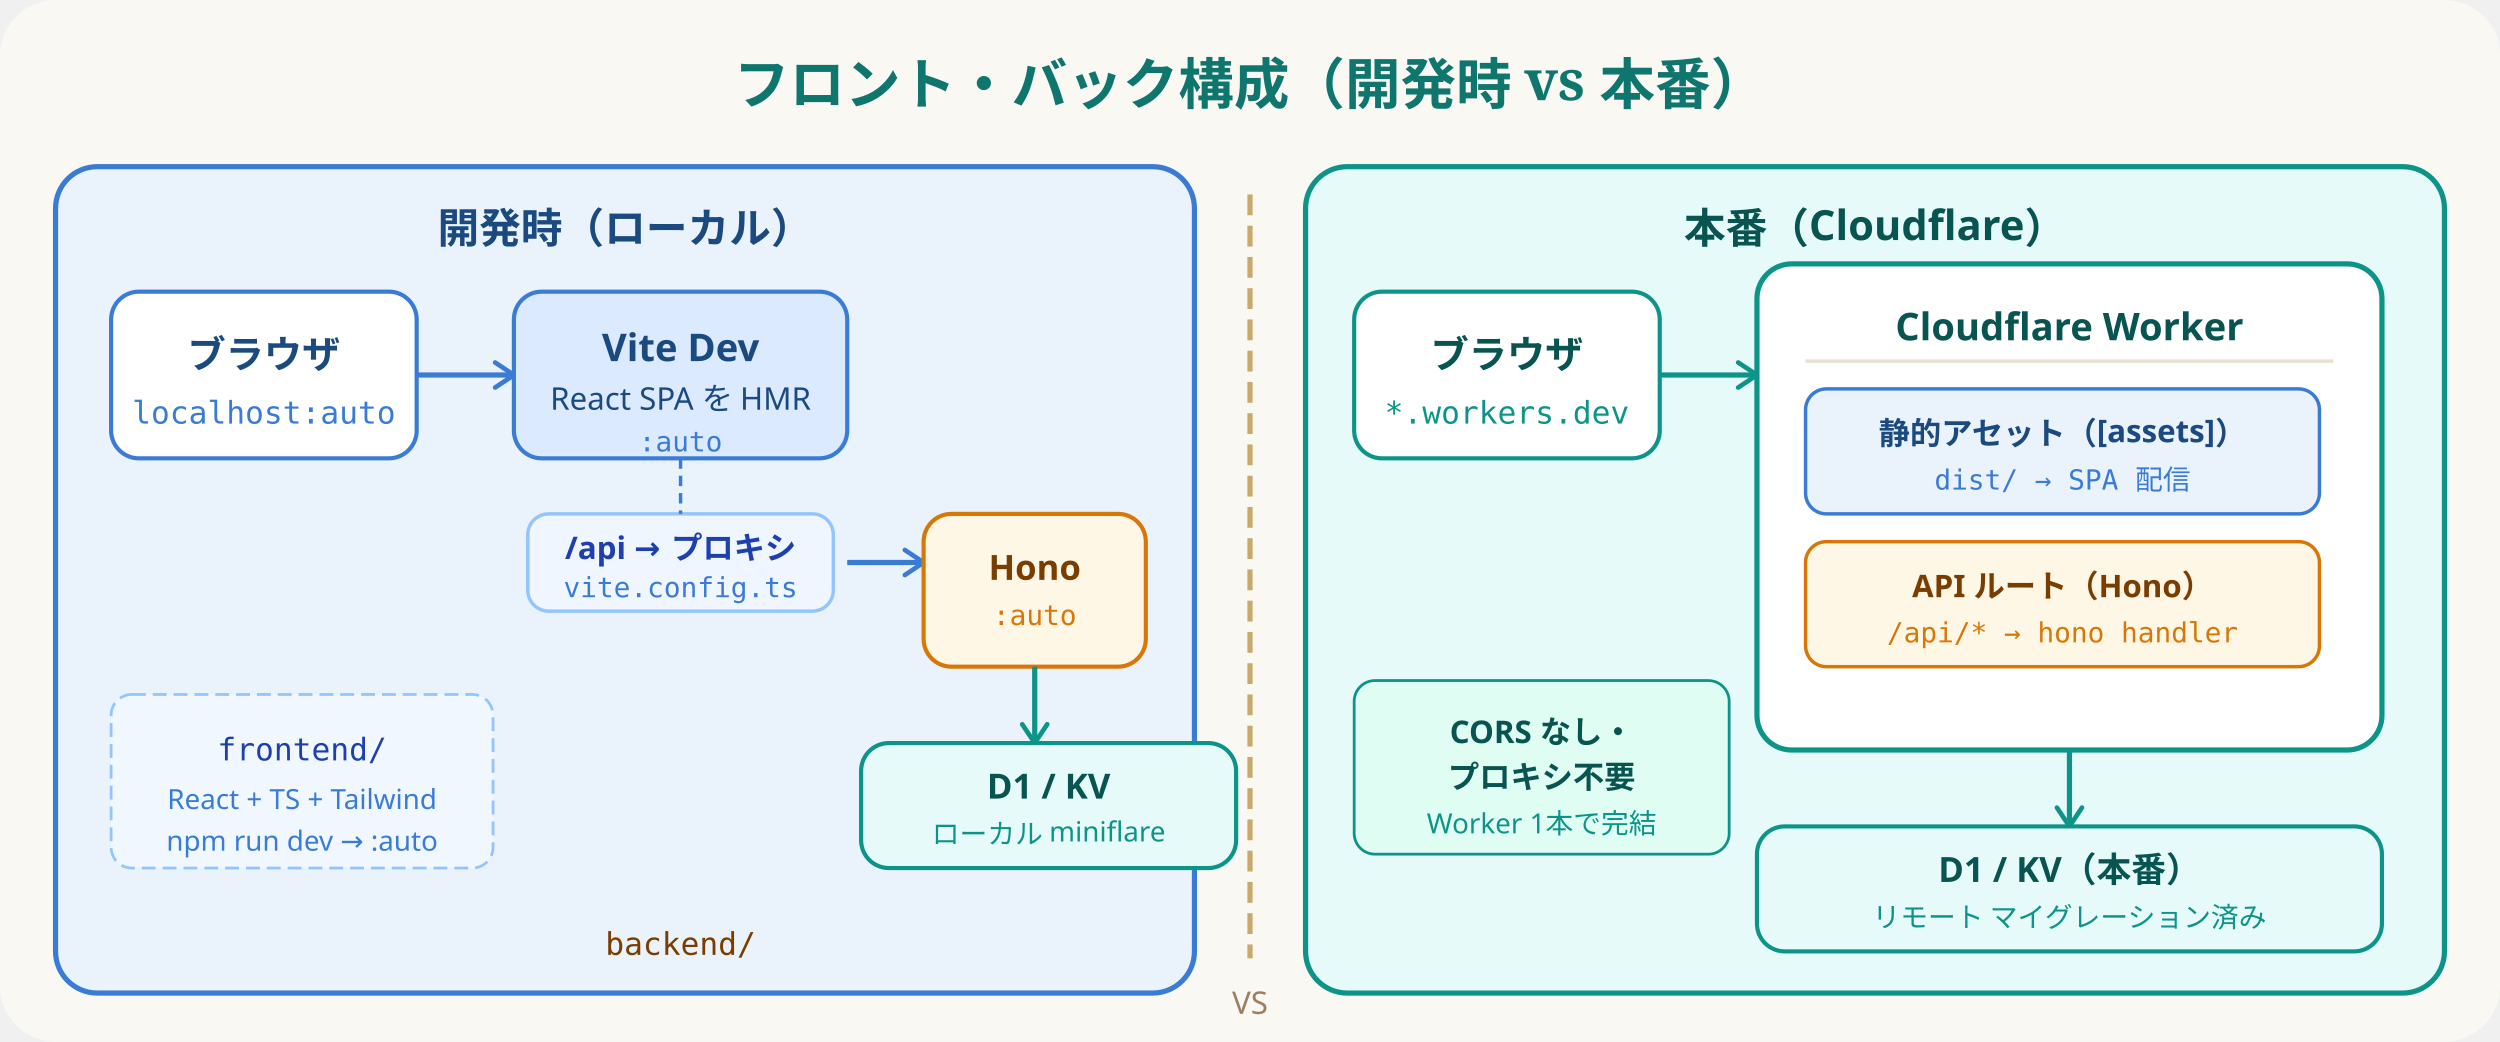
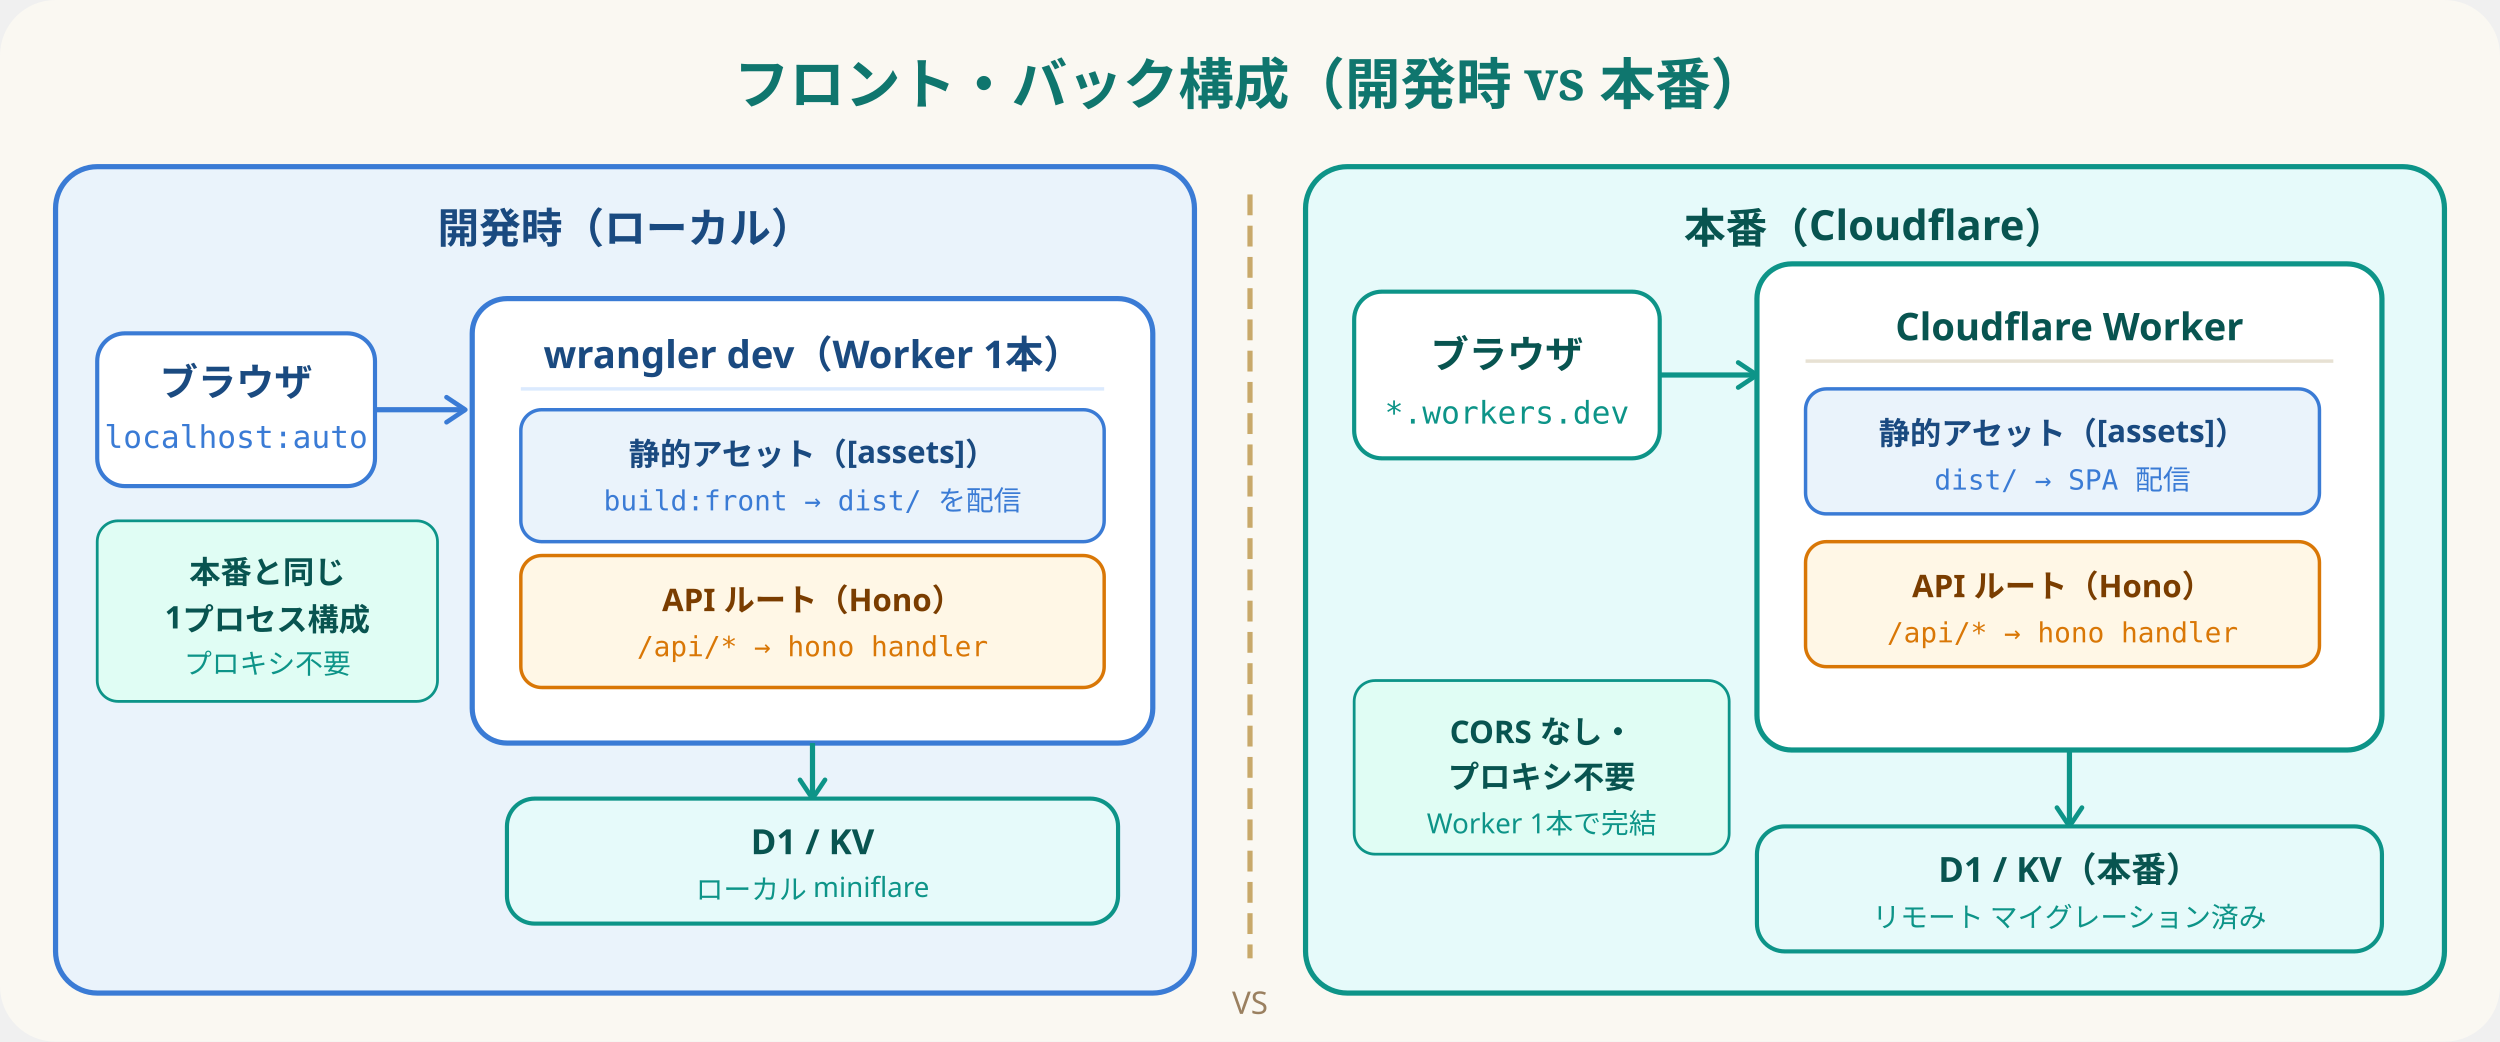
<svg xmlns="http://www.w3.org/2000/svg" width="100%" viewBox="0 0 720 300" role="img">
  <defs>
    <marker id="arr-blue" viewBox="0 0 10 10" refX="8" refY="5" markerWidth="6" markerHeight="6" orient="auto-start-reverse">
      <path d="M2 1L8 5L2 9" fill="none" stroke="#3a7bd5" stroke-width="1.5" stroke-linecap="round" stroke-linejoin="round" />
    </marker>
    <marker id="arr-teal" viewBox="0 0 10 10" refX="8" refY="5" markerWidth="6" markerHeight="6" orient="auto-start-reverse">
      <path d="M2 1L8 5L2 9" fill="none" stroke="#0d9488" stroke-width="1.5" stroke-linecap="round" stroke-linejoin="round" />
    </marker>
  </defs>
  <rect width="720" height="300" rx="16" fill="#faf8f2" />
  <text x="360" y="30" text-anchor="middle" font-family="Hiragino Mincho ProN,Yu Mincho,serif" font-size="16" font-weight="700" fill="#0f766e">フロント・バック構成（開発時 vs 本番）</text>
  <rect x="16" y="48" width="328" height="238" rx="12" fill="#eaf3fb" stroke="#3a7bd5" stroke-width="1.5" />
  <text x="180" y="70" text-anchor="middle" font-family="Hiragino Kaku Gothic ProN,Yu Gothic,system-ui,sans-serif" font-size="12" font-weight="700" fill="#1a4a80">開発時（ローカル）</text>
-   <rect x="32" y="84" width="88" height="48" rx="8" fill="#fff" stroke="#3a7bd5" stroke-width="1.2" />
-   <text x="76" y="106" text-anchor="middle" font-family="Hiragino Kaku Gothic ProN,Yu Gothic,system-ui,sans-serif" font-size="11" font-weight="700" fill="#1a4a80">ブラウザ</text>
-   <text x="76" y="122" text-anchor="middle" font-family="SFMono-Regular,Menlo,Consolas,monospace" font-size="9" fill="#3a7bd5">localhost:auto</text>
-   <line x1="120" y1="108" x2="148" y2="108" stroke="#3a7bd5" stroke-width="1.5" marker-end="url(#arr-blue)" />
-   <rect x="148" y="84" width="96" height="48" rx="8" fill="#dbeafe" stroke="#3a7bd5" stroke-width="1.2" />
-   <text x="196" y="104" text-anchor="middle" font-family="Hiragino Kaku Gothic ProN,Yu Gothic,system-ui,sans-serif" font-size="11" font-weight="700" fill="#1a4a80">Vite Dev</text>
-   <text x="196" y="118" text-anchor="middle" font-family="Hiragino Kaku Gothic ProN,Yu Gothic,system-ui,sans-serif" font-size="9" fill="#1a4a80">React SPA を HMR</text>
-   <text x="196" y="130" text-anchor="middle" font-family="SFMono-Regular,Menlo,Consolas,monospace" font-size="8" fill="#3a7bd5">:auto</text>
-   <rect x="152" y="148" width="88" height="28" rx="6" fill="#eff6ff" stroke="#93c5fd" stroke-width="1" />
-   <text x="196" y="161" text-anchor="middle" font-family="Hiragino Kaku Gothic ProN,Yu Gothic,system-ui,sans-serif" font-size="9" font-weight="700" fill="#1e40af">/api → プロキシ</text>
-   <text x="196" y="172" text-anchor="middle" font-family="SFMono-Regular,Menlo,Consolas,monospace" font-size="8" fill="#3a7bd5">vite.config.ts</text>
-   <line x1="196" y1="132" x2="196" y2="148" stroke="#3a7bd5" stroke-width="1" stroke-dasharray="3 2" />
-   <line x1="244" y1="162" x2="266" y2="162" stroke="#3a7bd5" stroke-width="1.5" marker-end="url(#arr-blue)" />
-   <rect x="266" y="148" width="64" height="44" rx="8" fill="#fff7e6" stroke="#d97706" stroke-width="1.2" />
-   <text x="298" y="167" text-anchor="middle" font-family="Hiragino Kaku Gothic ProN,Yu Gothic,system-ui,sans-serif" font-size="10" font-weight="700" fill="#7a3d00">Hono</text>
-   <text x="298" y="180" text-anchor="middle" font-family="SFMono-Regular,Menlo,Consolas,monospace" font-size="8" fill="#d97706">:auto</text>
-   <line x1="298" y1="192" x2="298" y2="214" stroke="#0d9488" stroke-width="1.5" marker-end="url(#arr-teal)" />
-   <rect x="248" y="214" width="108" height="36" rx="8" fill="#e6fafa" stroke="#0d9488" stroke-width="1.2" />
-   <text x="302" y="230" text-anchor="middle" font-family="Hiragino Kaku Gothic ProN,Yu Gothic,system-ui,sans-serif" font-size="10" font-weight="700" fill="#085450">D1 / KV</text>
-   <text x="302" y="243" text-anchor="middle" font-family="Hiragino Kaku Gothic ProN,Yu Gothic,system-ui,sans-serif" font-size="8" fill="#0d9488">ローカル miniflare</text>
-   <rect x="32" y="200" width="110" height="50" rx="6" fill="#f0f7ff" stroke="#93c5fd" stroke-width="0.8" stroke-dasharray="4 2" />
-   <text x="87" y="219" text-anchor="middle" font-family="SFMono-Regular,Menlo,Consolas,monospace" font-size="9" fill="#1e40af">frontend/</text>
-   <text x="87" y="233" text-anchor="middle" font-family="Hiragino Kaku Gothic ProN,Yu Gothic,system-ui,sans-serif" font-size="8" fill="#3a7bd5">React + TS + Tailwind</text>
-   <text x="87" y="245" text-anchor="middle" font-family="Hiragino Kaku Gothic ProN,Yu Gothic,system-ui,sans-serif" font-size="8" fill="#3a7bd5">npm run dev → :auto</text>
-   <rect x="148" y="264" width="110" height="16" rx="4" fill="none" />
-   <text x="196" y="275" text-anchor="middle" font-family="SFMono-Regular,Menlo,Consolas,monospace" font-size="9" fill="#7a3d00">backend/</text>
+   <rect x="28" y="96" width="80" height="44" rx="8" fill="#fff" stroke="#3a7bd5" stroke-width="1.2" />
+   <text x="68" y="114" text-anchor="middle" font-family="Hiragino Kaku Gothic ProN,Yu Gothic,system-ui,sans-serif" font-size="11" font-weight="700" fill="#1a4a80">ブラウザ</text>
+   <text x="68" y="129" text-anchor="middle" font-family="SFMono-Regular,Menlo,Consolas,monospace" font-size="9" fill="#3a7bd5">localhost:auto</text>
+   <line x1="108" y1="118" x2="134" y2="118" stroke="#3a7bd5" stroke-width="1.5" marker-end="url(#arr-blue)" />
+   <rect x="136" y="86" width="196" height="128" rx="10" fill="#fff" stroke="#3a7bd5" stroke-width="1.5" />
+   <text x="234" y="106" text-anchor="middle" font-family="Hiragino Kaku Gothic ProN,Yu Gothic,system-ui,sans-serif" font-size="11" font-weight="700" fill="#1a4a80">wrangler dev（Worker 1本）</text>
+   <line x1="150" y1="112" x2="318" y2="112" stroke="#dbeafe" stroke-width="1" />
+   <rect x="150" y="118" width="168" height="38" rx="6" fill="#eaf3fb" stroke="#3a7bd5" stroke-width="1" />
+   <text x="234" y="134" text-anchor="middle" font-family="Hiragino Kaku Gothic ProN,Yu Gothic,system-ui,sans-serif" font-size="9" font-weight="700" fill="#1a4a80">静的アセット（[assets]）</text>
+   <text x="234" y="147" text-anchor="middle" font-family="SFMono-Regular,Menlo,Consolas,monospace" font-size="8" fill="#3a7bd5">build:front → dist/ を配信</text>
+   <rect x="150" y="160" width="168" height="38" rx="6" fill="#fff7e6" stroke="#d97706" stroke-width="1" />
+   <text x="234" y="176" text-anchor="middle" font-family="Hiragino Kaku Gothic ProN,Yu Gothic,system-ui,sans-serif" font-size="9" font-weight="700" fill="#7a3d00">API ルート（Hono）</text>
+   <text x="234" y="189" text-anchor="middle" font-family="SFMono-Regular,Menlo,Consolas,monospace" font-size="8" fill="#d97706">/api/* → hono handler</text>
+   <line x1="234" y1="214" x2="234" y2="230" stroke="#0d9488" stroke-width="1.5" marker-end="url(#arr-teal)" />
+   <rect x="146" y="230" width="176" height="36" rx="8" fill="#e6fafa" stroke="#0d9488" stroke-width="1.2" />
+   <text x="234" y="246" text-anchor="middle" font-family="Hiragino Kaku Gothic ProN,Yu Gothic,system-ui,sans-serif" font-size="10" font-weight="700" fill="#085450">D1 / KV</text>
+   <text x="234" y="259" text-anchor="middle" font-family="Hiragino Kaku Gothic ProN,Yu Gothic,system-ui,sans-serif" font-size="8" fill="#0d9488">ローカル miniflare</text>
+   <rect x="28" y="150" width="98" height="52" rx="6" fill="#e0fdf4" stroke="#0d9488" stroke-width="0.8" />
+   <text x="77" y="168" text-anchor="middle" font-family="Hiragino Kaku Gothic ProN,Yu Gothic,system-ui,sans-serif" font-size="9" font-weight="700" fill="#085450">本番と同じ</text>
+   <text x="77" y="181" text-anchor="middle" font-family="Hiragino Kaku Gothic ProN,Yu Gothic,system-ui,sans-serif" font-size="9" font-weight="700" fill="#085450">1プロセス構成</text>
+   <text x="77" y="194" text-anchor="middle" font-family="Hiragino Kaku Gothic ProN,Yu Gothic,system-ui,sans-serif" font-size="8" fill="#0d9488">プロキシ不要</text>
  <line x1="360" y1="56" x2="360" y2="276" stroke="#c8a96a" stroke-width="1.5" stroke-dasharray="6 3" />
  <text x="360" y="292" text-anchor="middle" font-family="Hiragino Kaku Gothic ProN,Yu Gothic,system-ui,sans-serif" font-size="9" fill="#9a8060">VS</text>
  <rect x="376" y="48" width="328" height="238" rx="12" fill="#e6fafa" stroke="#0d9488" stroke-width="1.5" />
  <text x="540" y="70" text-anchor="middle" font-family="Hiragino Kaku Gothic ProN,Yu Gothic,system-ui,sans-serif" font-size="12" font-weight="700" fill="#085450">本番（Cloudflare）</text>
  <rect x="390" y="84" width="88" height="48" rx="8" fill="#fff" stroke="#0d9488" stroke-width="1.2" />
  <text x="434" y="106" text-anchor="middle" font-family="Hiragino Kaku Gothic ProN,Yu Gothic,system-ui,sans-serif" font-size="11" font-weight="700" fill="#085450">ブラウザ</text>
  <text x="434" y="122" text-anchor="middle" font-family="SFMono-Regular,Menlo,Consolas,monospace" font-size="9" fill="#0d9488">*.workers.dev</text>
  <line x1="478" y1="108" x2="506" y2="108" stroke="#0d9488" stroke-width="1.5" marker-end="url(#arr-teal)" />
  <rect x="506" y="76" width="180" height="140" rx="10" fill="#fff" stroke="#0d9488" stroke-width="1.5" />
  <text x="596" y="98" text-anchor="middle" font-family="Hiragino Kaku Gothic ProN,Yu Gothic,system-ui,sans-serif" font-size="11" font-weight="700" fill="#085450">Cloudflare Worker</text>
  <line x1="520" y1="104" x2="672" y2="104" stroke="#e7e1d3" stroke-width="1" />
  <rect x="520" y="112" width="148" height="36" rx="6" fill="#eaf3fb" stroke="#3a7bd5" stroke-width="1" />
  <text x="594" y="128" text-anchor="middle" font-family="Hiragino Kaku Gothic ProN,Yu Gothic,system-ui,sans-serif" font-size="9" font-weight="700" fill="#1a4a80">静的アセット（[assets]）</text>
  <text x="594" y="141" text-anchor="middle" font-family="SFMono-Regular,Menlo,Consolas,monospace" font-size="8" fill="#3a7bd5">dist/ → SPA 配信</text>
  <rect x="520" y="156" width="148" height="36" rx="6" fill="#fff7e6" stroke="#d97706" stroke-width="1" />
  <text x="594" y="172" text-anchor="middle" font-family="Hiragino Kaku Gothic ProN,Yu Gothic,system-ui,sans-serif" font-size="9" font-weight="700" fill="#7a3d00">API ルート（Hono）</text>
  <text x="594" y="185" text-anchor="middle" font-family="SFMono-Regular,Menlo,Consolas,monospace" font-size="8" fill="#d97706">/api/* → hono handler</text>
  <line x1="596" y1="216" x2="596" y2="238" stroke="#0d9488" stroke-width="1.5" marker-end="url(#arr-teal)" />
  <rect x="506" y="238" width="180" height="36" rx="8" fill="#e6fafa" stroke="#0d9488" stroke-width="1.2" />
  <text x="596" y="254" text-anchor="middle" font-family="Hiragino Kaku Gothic ProN,Yu Gothic,system-ui,sans-serif" font-size="10" font-weight="700" fill="#085450">D1 / KV（本番）</text>
  <text x="596" y="267" text-anchor="middle" font-family="Hiragino Kaku Gothic ProN,Yu Gothic,system-ui,sans-serif" font-size="8" fill="#0d9488">リモート マイグレーション済み</text>
  <rect x="390" y="196" width="108" height="50" rx="6" fill="#e0fdf4" stroke="#0d9488" stroke-width="0.8" />
  <text x="444" y="214" text-anchor="middle" font-family="Hiragino Kaku Gothic ProN,Yu Gothic,system-ui,sans-serif" font-size="9" font-weight="700" fill="#085450">CORS なし・</text>
  <text x="444" y="227" text-anchor="middle" font-family="Hiragino Kaku Gothic ProN,Yu Gothic,system-ui,sans-serif" font-size="9" font-weight="700" fill="#085450">プロキシ不要</text>
  <text x="444" y="240" text-anchor="middle" font-family="Hiragino Kaku Gothic ProN,Yu Gothic,system-ui,sans-serif" font-size="8" fill="#0d9488">Worker 1本で完結</text>
</svg>
